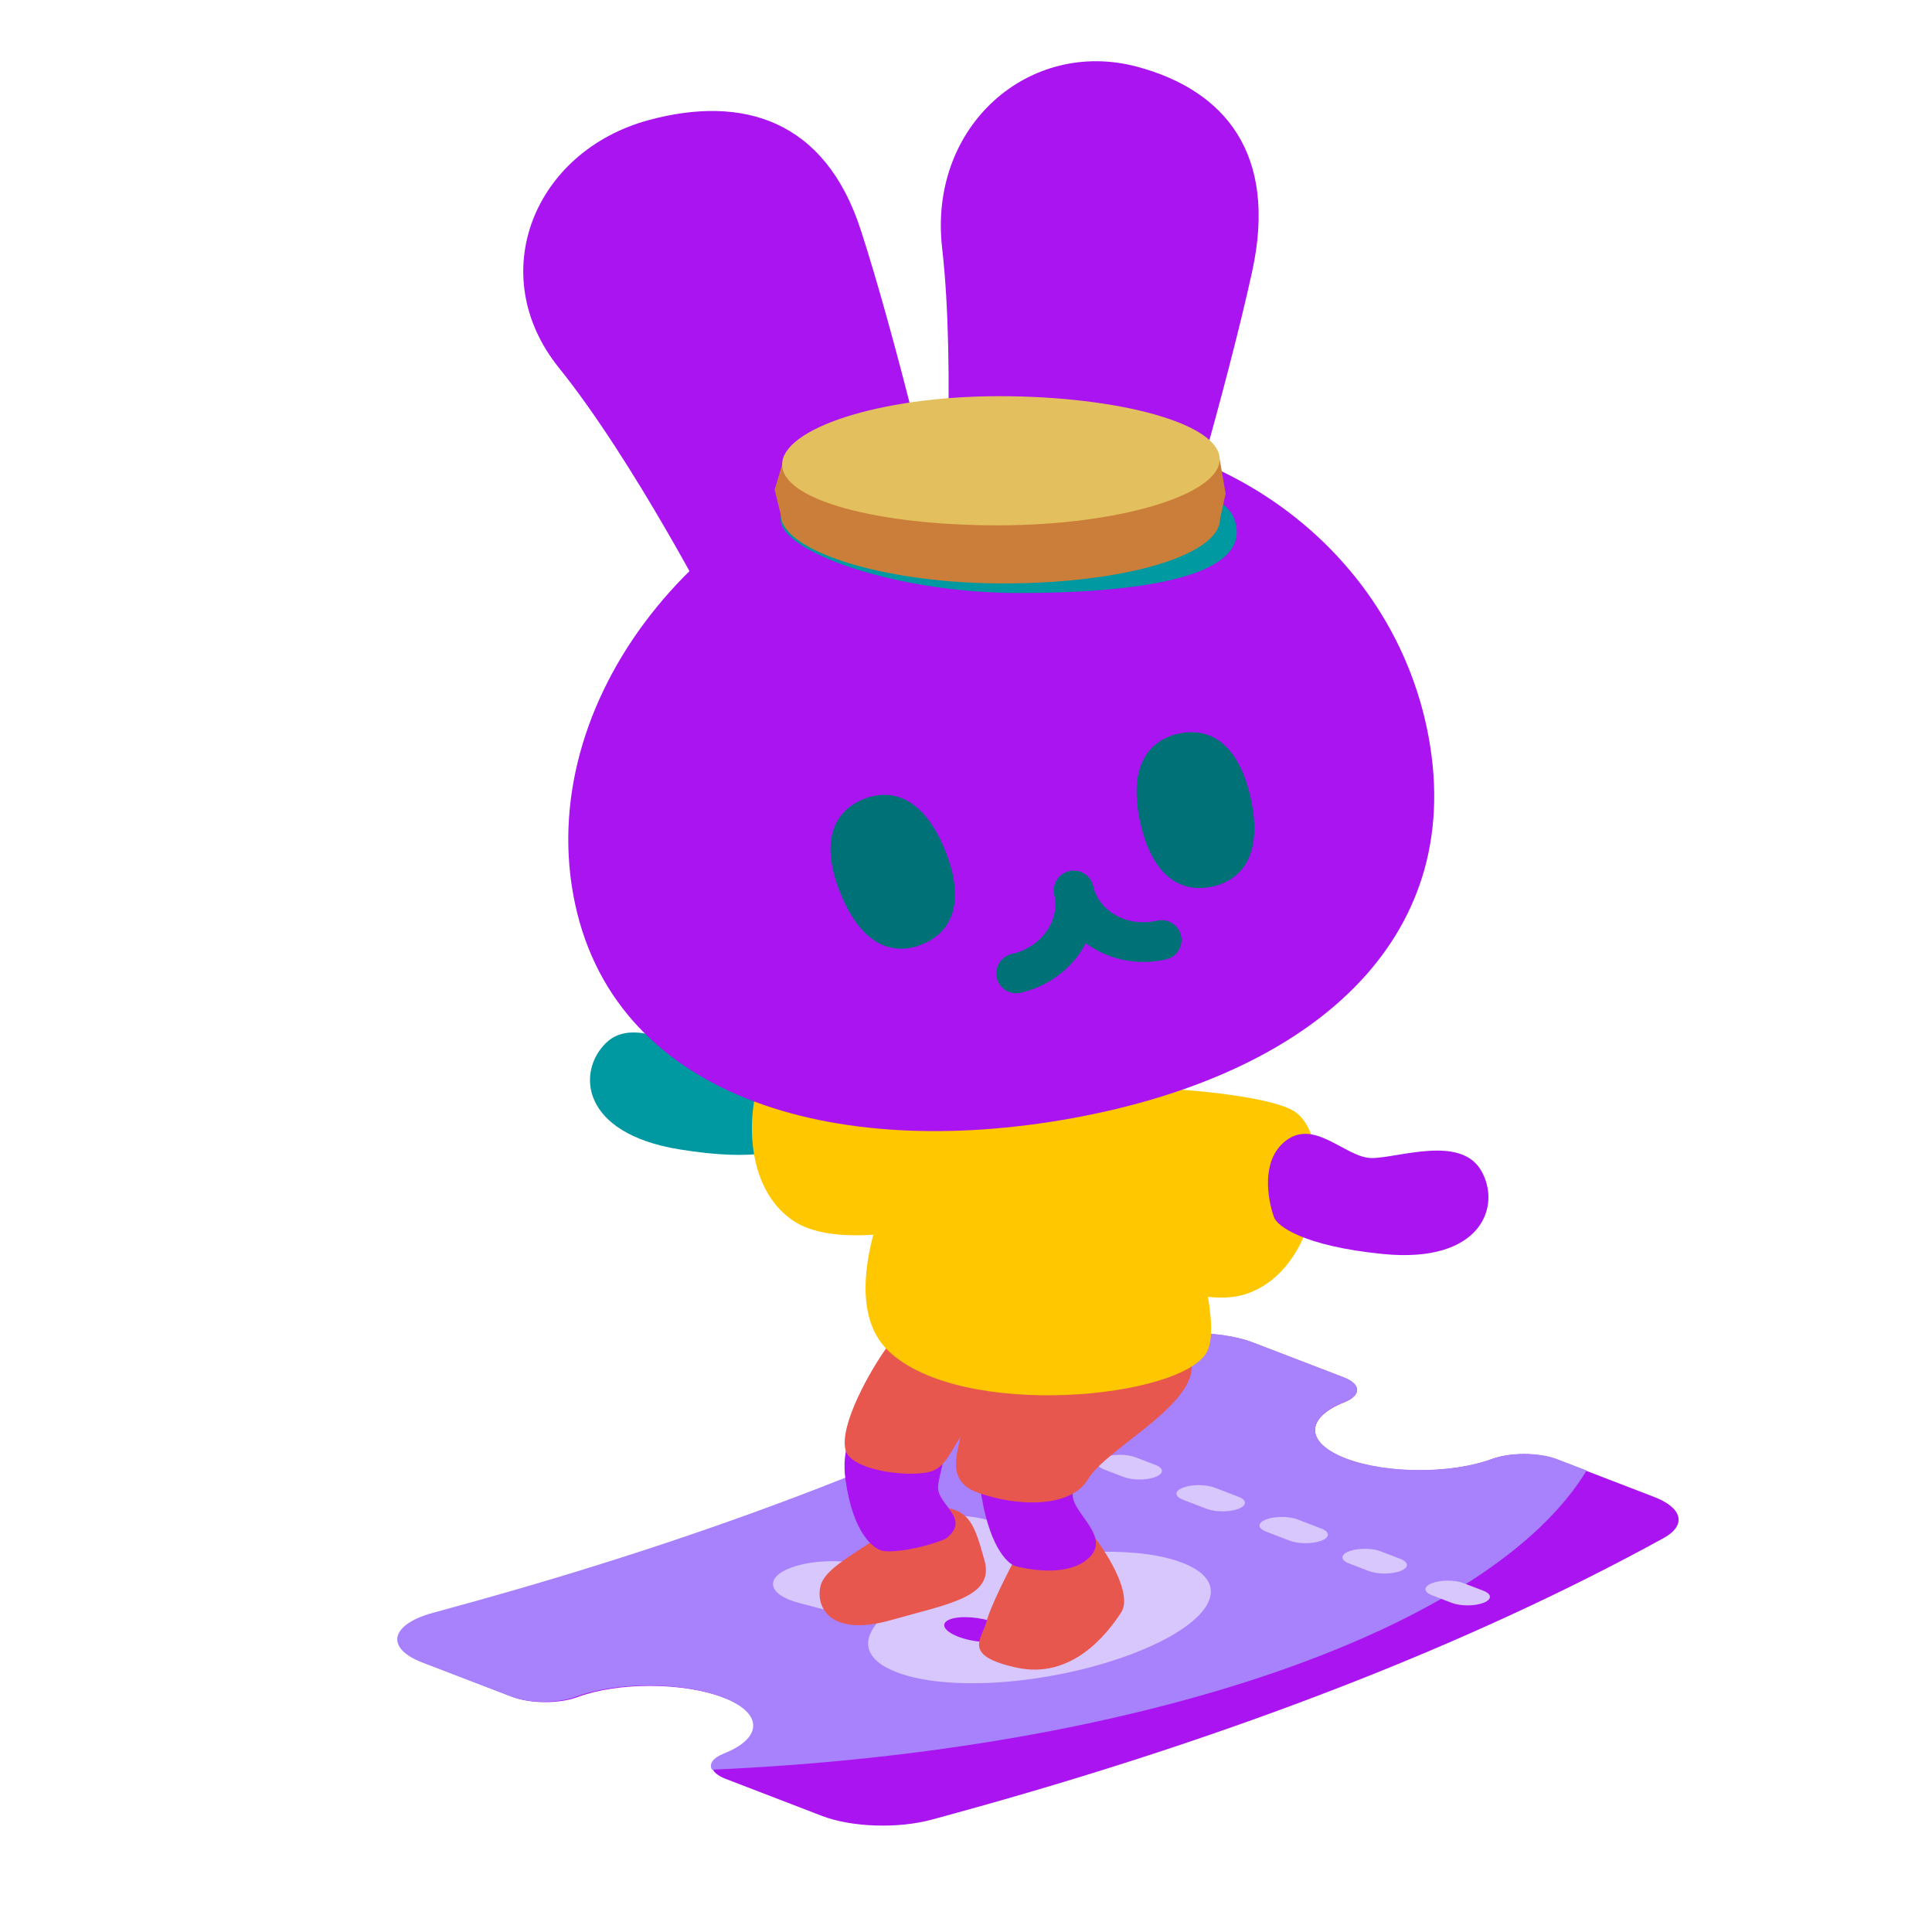
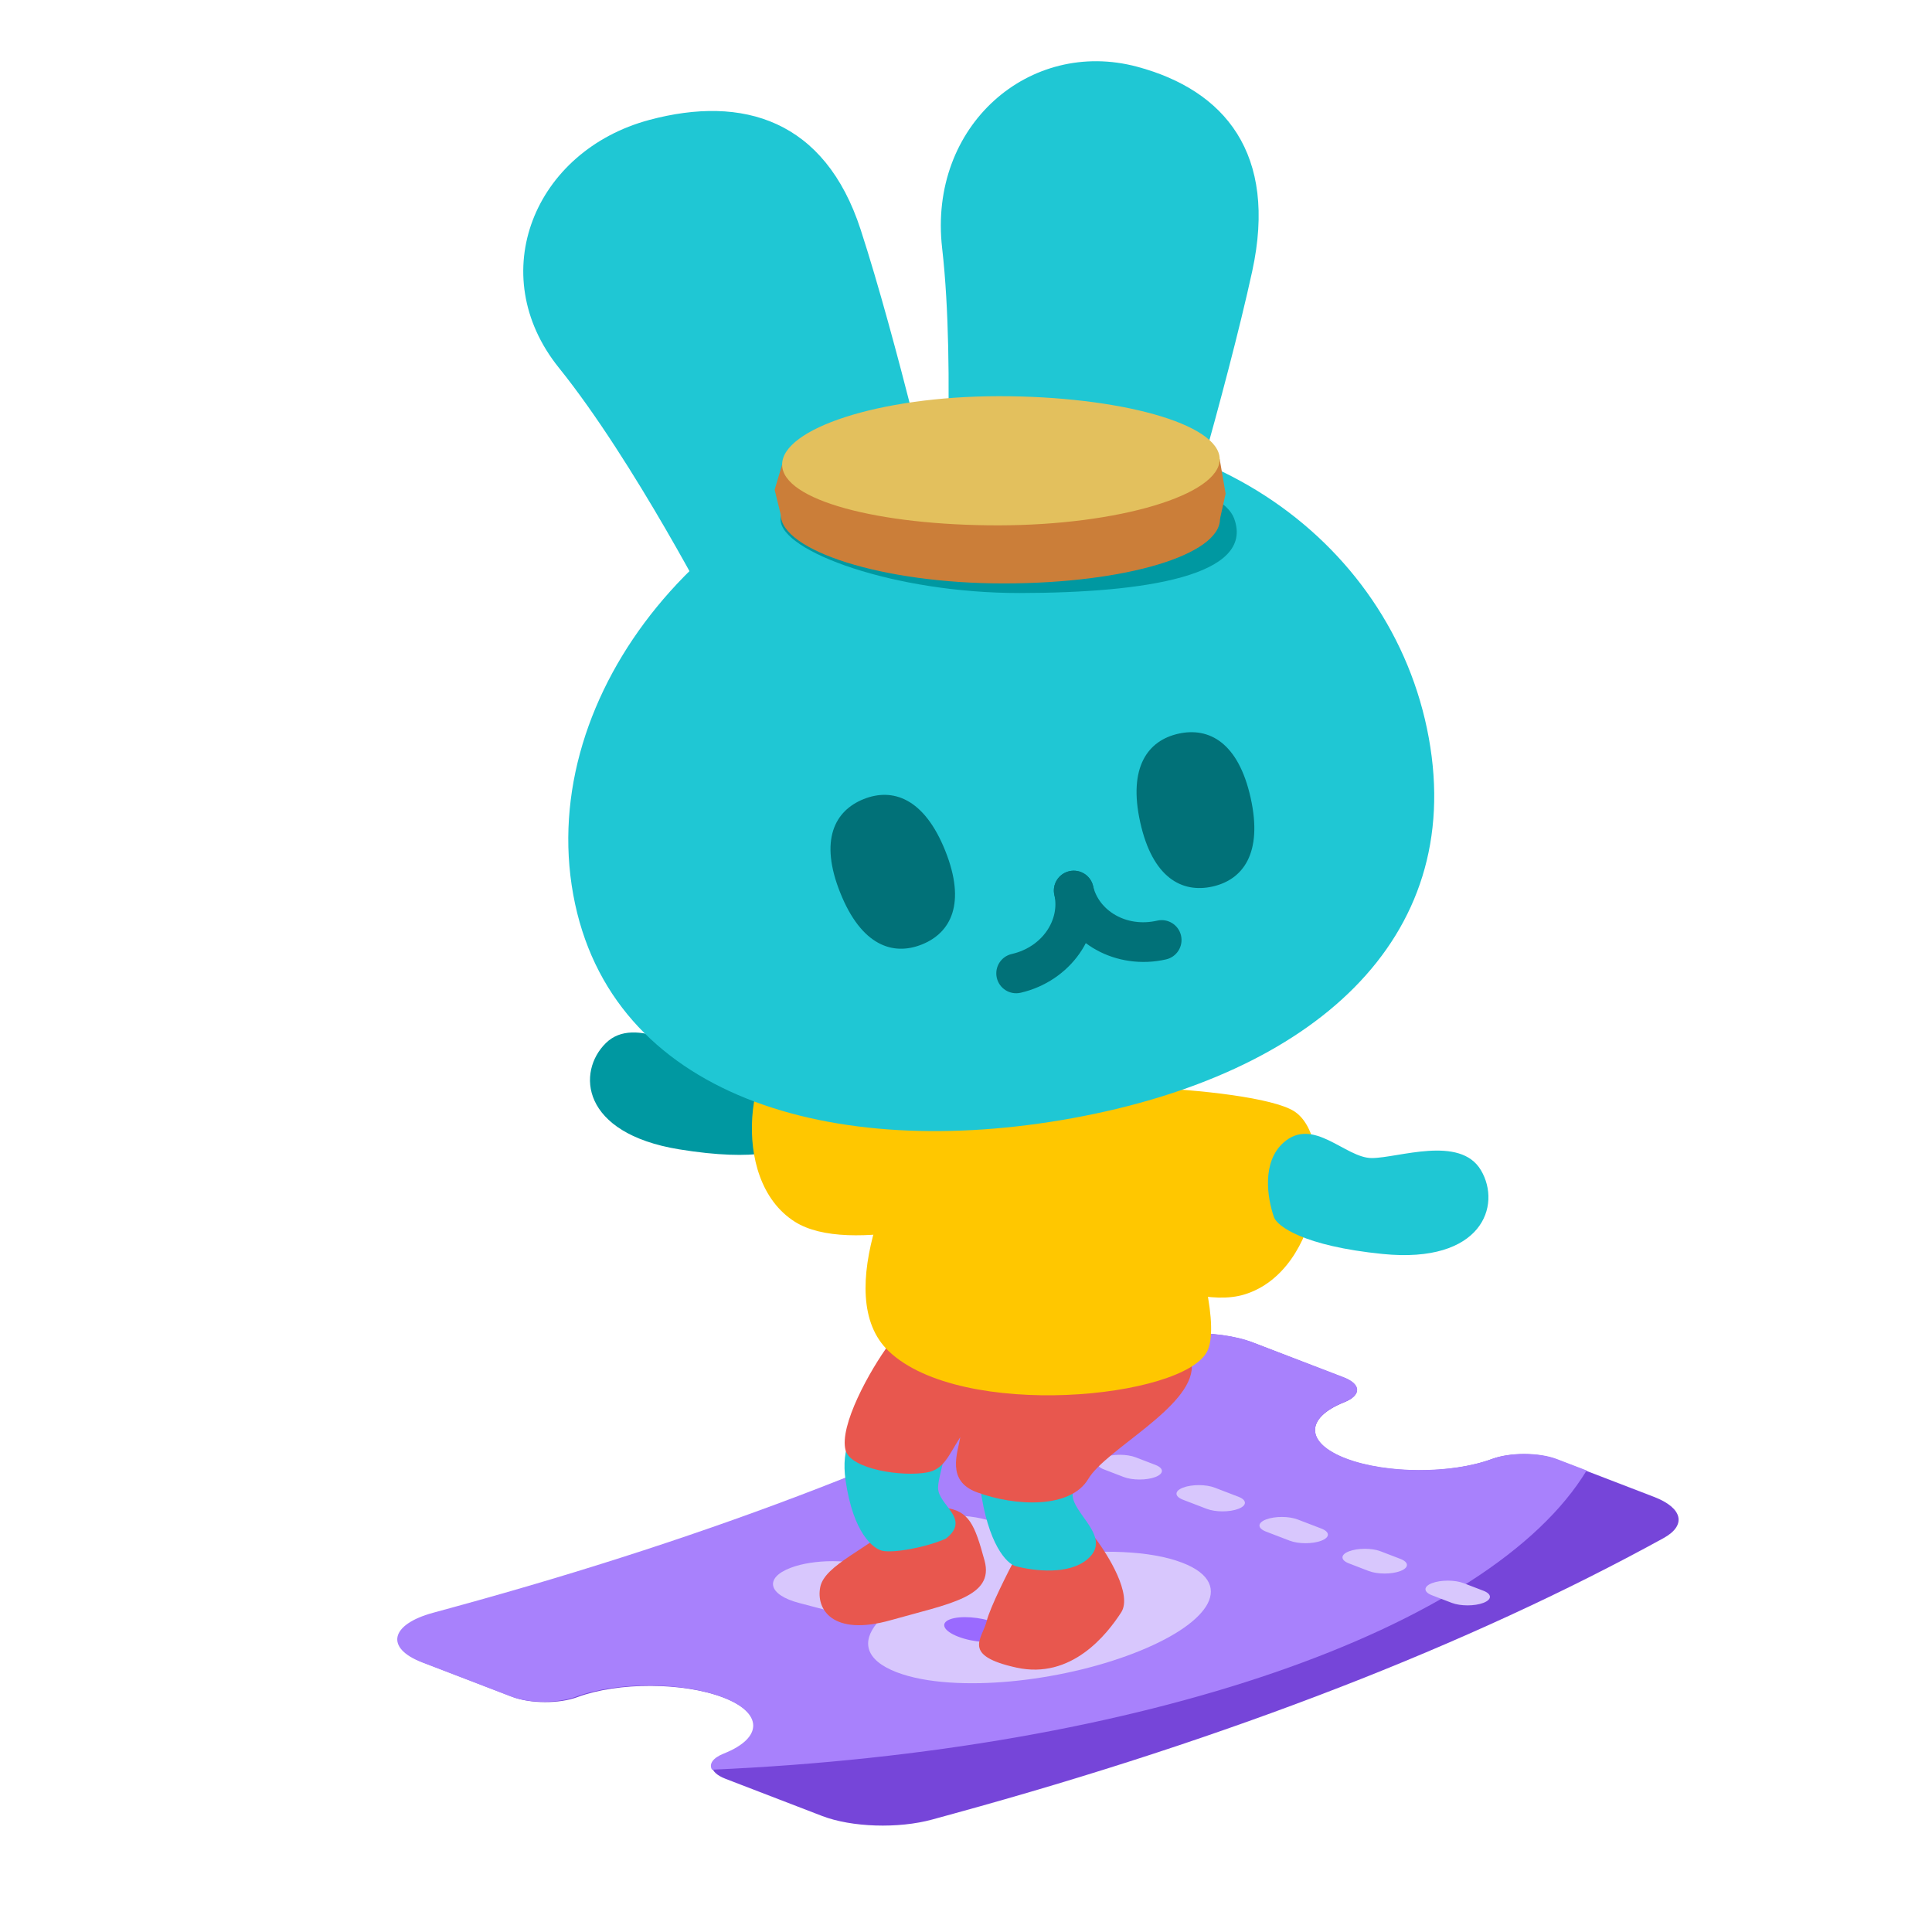
<svg xmlns="http://www.w3.org/2000/svg" width="192" height="192" fill="none" viewBox="0 0 192 192">
-   <path fill="#AA14F0" d="M72.11 176.779C70.34 176.098 70.315 174.997 72.054 174.304C75.976 172.742 75.933 170.251 71.924 168.709C67.915 167.167 61.441 167.15 57.379 168.659C55.579 169.328 52.716 169.318 50.946 168.637L42.13 165.245C38.447 163.829 38.955 161.478 43.195 160.315L45.326 159.73C71.21 152.629 93.752 143.879 111.982 133.858C114.916 132.246 120.925 132.043 124.543 133.435L133.516 136.887C135.284 137.567 135.312 138.667 133.579 139.36C129.671 140.922 129.72 143.409 133.724 144.949C137.728 146.49 144.191 146.508 148.253 145.005C150.055 144.338 152.912 144.349 154.68 145.029L164.381 148.761C167.235 149.859 167.629 151.588 165.314 152.86C146.026 163.462 122.175 172.719 94.789 180.233L92.66 180.818C89.273 181.747 84.636 181.598 81.695 180.467L72.11 176.779Z" />
+   <path fill="#7645D9" d="M72.11 176.779C70.34 176.098 70.315 174.997 72.054 174.304C75.976 172.742 75.933 170.251 71.924 168.709C67.915 167.167 61.441 167.15 57.379 168.659C55.579 169.328 52.716 169.318 50.946 168.637L42.13 165.245C38.447 163.829 38.955 161.478 43.195 160.315L45.326 159.73C71.21 152.629 93.752 143.879 111.982 133.858C114.916 132.246 120.925 132.043 124.543 133.435L133.516 136.887C135.284 137.567 135.312 138.667 133.579 139.36C129.671 140.922 129.72 143.409 133.724 144.949C137.728 146.49 144.191 146.508 148.253 145.005C150.055 144.338 152.912 144.349 154.68 145.029L164.381 148.761C167.235 149.859 167.629 151.588 165.314 152.86C146.026 163.462 122.175 172.719 94.789 180.233L92.66 180.818C89.273 181.747 84.636 181.598 81.695 180.467L72.11 176.779Z" />
  <path fill="#A881FC" fill-rule="evenodd" d="M70.756 175.87C70.434 175.311 70.827 174.703 71.938 174.262C75.868 172.7 75.825 170.211 71.808 168.67C67.79 167.128 61.302 167.112 57.233 168.62C55.428 169.288 52.56 169.279 50.786 168.598L41.951 165.208C38.261 163.792 38.77 161.443 43.019 160.281L45.154 159.696C71.092 152.599 93.682 143.854 111.95 133.84C114.89 132.228 120.911 132.026 124.537 133.417L133.529 136.867C135.3 137.547 135.328 138.645 133.592 139.338C129.676 140.9 129.725 143.385 133.737 144.924C137.749 146.464 144.226 146.482 148.297 144.98C150.102 144.314 152.965 144.324 154.737 145.004L157.68 146.133C148.115 161.91 113.479 173.995 70.756 175.87Z" clip-rule="evenodd" />
  <path fill="#D8C7FD" fill-rule="evenodd" d="M104.608 141.661L106.572 142.414C107.439 142.747 107.439 143.287 106.572 143.619C105.704 143.952 104.297 143.952 103.43 143.619L101.466 142.866C100.598 142.533 100.598 141.993 101.466 141.661C102.334 141.328 103.74 141.328 104.608 141.661Z" clip-rule="evenodd" />
  <path fill="#D8C7FD" fill-rule="evenodd" d="M112.856 144.825L114.819 145.579C115.687 145.911 115.687 146.451 114.819 146.784C113.952 147.117 112.545 147.117 111.677 146.784L109.714 146.031C108.846 145.698 108.846 145.158 109.714 144.825C110.581 144.492 111.988 144.492 112.856 144.825Z" clip-rule="evenodd" />
  <path fill="#D8C7FD" fill-rule="evenodd" d="M123.067 149.948C122.199 150.281 120.793 150.281 119.925 149.948L117.569 149.044C116.701 148.711 116.701 148.172 117.569 147.839C118.436 147.506 119.843 147.506 120.71 147.839L123.067 148.743C123.935 149.076 123.935 149.616 123.067 149.948Z" clip-rule="evenodd" />
  <path fill="#D8C7FD" fill-rule="evenodd" d="M131.315 153.113C130.447 153.446 129.04 153.446 128.173 153.113L125.816 152.209C124.949 151.876 124.949 151.336 125.816 151.003C126.684 150.67 128.091 150.67 128.958 151.003L131.315 151.907C132.182 152.24 132.182 152.78 131.315 153.113Z" clip-rule="evenodd" />
  <path fill="#D8C7FD" fill-rule="evenodd" d="M137.206 154.168L139.169 154.921C140.037 155.254 140.037 155.794 139.169 156.127C138.302 156.46 136.895 156.46 136.027 156.127L134.064 155.373C133.196 155.04 133.196 154.501 134.064 154.168C134.931 153.835 136.338 153.835 137.206 154.168Z" clip-rule="evenodd" />
  <path fill="#D8C7FD" fill-rule="evenodd" d="M145.453 157.332L147.417 158.086C148.285 158.419 148.285 158.958 147.417 159.291C146.549 159.624 145.143 159.624 144.275 159.291L142.311 158.538C141.444 158.205 141.444 157.665 142.311 157.332C143.179 156.999 144.586 156.999 145.453 157.332Z" clip-rule="evenodd" />
  <path fill="#D8C7FD" fill-rule="evenodd" d="M90.394 154.487C88.08 153.599 88.08 152.159 90.394 151.271C93.017 150.265 97.377 150.42 99.473 151.594L104.753 154.55C109.36 153.982 114.25 154.058 117.491 155.301C120.403 156.419 120.845 158.066 119.858 159.635C118.859 161.222 116.334 162.894 112.621 164.319C108.909 165.744 104.551 166.712 100.414 167.096C96.323 167.474 92.031 167.305 89.118 166.187C85.896 164.951 85.684 163.089 87.133 161.331L79.397 159.297C76.337 158.493 75.934 156.82 78.556 155.813C80.871 154.925 84.623 154.925 86.937 155.813L92.298 157.87C92.829 157.632 93.392 157.397 93.987 157.169C94.562 156.949 95.15 156.74 95.751 156.542L90.394 154.487Z" clip-rule="evenodd" />
-   <path fill="#AA14F0" d="M98.9 161.249C100.372 161.813 100.745 162.586 99.733 162.974C98.721 163.363 96.708 163.22 95.236 162.655C93.764 162.09 93.391 161.317 94.403 160.929C95.415 160.541 97.428 160.684 98.9 161.249Z" />
-   <path fill="#AA14F0" d="M108.562 157.542C110.034 158.107 110.407 158.879 109.395 159.267C108.383 159.656 106.369 159.513 104.897 158.948C103.425 158.383 103.052 157.61 104.064 157.222C105.076 156.834 107.09 156.977 108.562 157.542Z" />
+   <path fill="#9A6AFF" d="M98.9 161.249C100.372 161.813 100.745 162.586 99.733 162.974C98.721 163.363 96.708 163.22 95.236 162.655C93.764 162.09 93.391 161.317 94.403 160.929C95.415 160.541 97.428 160.684 98.9 161.249Z" />
+   <path fill="#9A6AFF" d="M108.562 157.542C110.034 158.107 110.407 158.879 109.395 159.267C108.383 159.656 106.369 159.513 104.897 158.948C103.425 158.383 103.052 157.61 104.064 157.222C105.076 156.834 107.09 156.977 108.562 157.542Z" />
  <path fill="#E8574E" d="M111.419 160.243C112.558 158.49 110.14 154.544 108.788 152.791L101.007 154.654C100.167 156.225 98.399 159.717 98.049 161.12C97.61 162.873 95.528 164.517 101.007 165.723C106.487 166.928 109.994 162.435 111.419 160.243Z" />
  <path fill="#E8574E" d="M81.515 157.723C81.953 155.531 86.118 153.996 89.844 150.818C90.392 150.38 91.97 149.569 93.899 149.832C96.31 150.161 96.858 151.476 97.844 155.092C98.831 158.709 94.337 159.367 88.529 161.01C82.72 162.654 81.077 159.914 81.515 157.723Z" />
-   <path fill="#AA14F0" d="M93.224 147.851C93.224 149.614 96.544 150.917 94.008 152.901C92.062 153.777 88.748 154.377 87.652 154.106C86.792 153.894 84.794 152.405 84.033 147.116C83.082 140.505 88.681 139.183 92.062 140.579C95.442 141.974 93.224 146.088 93.224 147.851Z" />
-   <path fill="#AA14F0" d="M106.594 148.547C106.594 150.468 110.609 152.789 108.073 154.95C106.214 156.534 102.794 156.133 100.934 155.645C100.074 155.413 98.164 153.509 97.403 147.747C96.453 140.544 102.052 139.103 105.432 140.624C108.813 142.144 106.594 146.626 106.594 148.547Z" />
+   <path fill="#1FC7D4" d="M93.224 147.851C93.224 149.614 96.544 150.917 94.008 152.901C92.062 153.777 88.748 154.377 87.652 154.106C86.792 153.894 84.794 152.405 84.033 147.116C83.082 140.505 88.681 139.183 92.062 140.579C95.442 141.974 93.224 146.088 93.224 147.851Z" />
+   <path fill="#1FC7D4" d="M106.594 148.547C106.594 150.468 110.609 152.789 108.073 154.95C106.214 156.534 102.794 156.133 100.934 155.645C100.074 155.413 98.164 153.509 97.403 147.747C96.453 140.544 102.052 139.103 105.432 140.624C108.813 142.144 106.594 146.626 106.594 148.547Z" />
  <path fill="#E8574E" d="M84.035 144.133C83.378 141.722 86.41 136.206 88.419 133.503C98.246 132.955 118.447 129.338 118.447 135.804C118.447 139.872 109.899 144.024 108.146 146.983C106.392 149.942 100.913 149.722 97.077 148.298C94.008 147.158 95.177 144.389 95.433 142.818C94.243 144.669 93.815 146.011 92.145 146.325C89.663 146.792 84.548 146.012 84.035 144.133Z" />
  <path fill="#FFC700" d="M88.31 134.27C82.523 128.747 89.04 115.237 93.022 109.173C96.931 108.333 105.625 106.653 109.132 106.653C113.516 106.653 122.283 129.557 119.982 134.27C117.68 138.982 95.543 141.174 88.31 134.27Z" />
  <path fill="#FFC700" d="M123.669 128.643C117.44 130.546 105.397 123.297 100.154 119.434C99.946 116.965 99.665 111.523 100.206 109.503C100.882 106.978 124.36 107.857 128.556 110.402C132.753 112.947 131.454 126.264 123.669 128.643Z" />
-   <path fill="#AA14F0" d="M136.322 115.086C133.692 115.086 130.514 110.921 127.555 113.551C125.385 115.48 125.934 119.028 126.604 120.958C126.921 121.85 129.527 123.831 137.418 124.62C147.281 125.607 149.254 119.798 147.172 116.291C145.09 112.784 138.952 115.086 136.322 115.086Z" />
+   <path fill="#1FC7D4" d="M136.322 115.086C133.692 115.086 130.514 110.921 127.555 113.551C125.385 115.48 125.934 119.028 126.604 120.958C126.921 121.85 129.527 123.831 137.418 124.62C147.281 125.607 149.254 119.798 147.172 116.291C145.09 112.784 138.952 115.086 136.322 115.086Z" />
  <path fill="#0098A1" d="M71.012 105.293C73.552 105.973 77.7 102.773 79.878 106.08C81.474 108.504 80.025 111.79 78.879 113.48C78.342 114.259 75.312 115.499 67.486 114.219C57.703 112.619 57.301 106.498 60.22 103.649C63.139 100.801 68.471 104.612 71.012 105.293Z" />
  <path fill="#FFC700" d="M78.993 121.417C84.363 124.814 97.498 120.988 103.394 118.65C104.211 116.354 105.844 111.25 105.844 109.19C105.844 106.617 83.575 101.469 78.993 102.82C74.411 104.171 72.28 117.17 78.993 121.417Z" />
-   <path fill="#AA14F0" d="M55.542 36.549C48.053 27.247 53.098 14.981 64.531 11.918C73.847 9.421 81.98 11.921 85.528 22.81C89.077 33.7 93.373 52.087 93.373 52.087C94.976 58.069 90.968 64.34 84.422 66.094C79.271 67.474 73.896 65.656 71.121 61.596C71.121 61.596 63.03 45.852 55.542 36.549Z" />
-   <path fill="#AA14F0" d="M93.628 24.655C92.23 12.466 102.337 3.772 113.011 6.632C121.708 8.963 126.987 15.265 124.444 26.953C121.901 38.642 116.249 57.539 116.249 57.539C114.574 63.788 108.263 67.526 102.151 65.889C97.343 64.6 93.935 60.283 93.721 55.208C93.721 55.208 95.026 36.845 93.628 24.655Z" />
-   <path fill="#AA14F0" d="M141.993 73.337C145.64 93.399 130.444 106.784 106.56 111.125C82.676 115.467 60.613 108.961 56.966 88.899C53.319 68.837 70.38 47.827 94.264 43.485C118.148 39.144 138.346 53.275 141.993 73.337Z" />
+   <path fill="#1FC7D4" d="M55.542 36.549C48.053 27.247 53.098 14.981 64.531 11.918C73.847 9.421 81.98 11.921 85.528 22.81C89.077 33.7 93.373 52.087 93.373 52.087C94.976 58.069 90.968 64.34 84.422 66.094C79.271 67.474 73.896 65.656 71.121 61.596C71.121 61.596 63.03 45.852 55.542 36.549Z" />
+   <path fill="#1FC7D4" d="M93.628 24.655C92.23 12.466 102.337 3.772 113.011 6.632C121.708 8.963 126.987 15.265 124.444 26.953C121.901 38.642 116.249 57.539 116.249 57.539C114.574 63.788 108.263 67.526 102.151 65.889C97.343 64.6 93.935 60.283 93.721 55.208C93.721 55.208 95.026 36.845 93.628 24.655Z" />
+   <path fill="#1FC7D4" d="M141.993 73.337C145.64 93.399 130.444 106.784 106.56 111.125C82.676 115.467 60.613 108.961 56.966 88.899C53.319 68.837 70.38 47.827 94.264 43.485C118.148 39.144 138.346 53.275 141.993 73.337Z" />
  <path fill="#017178" fill-rule="evenodd" d="M106.266 86.579C107.33 86.335 108.39 86.999 108.634 88.063C109.749 92.924 106.307 97.54 101.428 98.659C100.365 98.903 99.305 98.239 99.061 97.175C98.817 96.112 99.481 95.052 100.545 94.808C103.651 94.096 105.332 91.343 104.782 88.946C104.539 87.882 105.203 86.823 106.266 86.579Z" clip-rule="evenodd" />
  <path fill="#017178" fill-rule="evenodd" d="M106.267 86.579C107.33 86.335 108.39 86.999 108.634 88.062C109.184 90.46 111.897 92.204 115.002 91.492C116.066 91.248 117.126 91.913 117.369 92.976C117.613 94.04 116.949 95.099 115.885 95.343C111.007 96.462 105.897 93.807 104.783 88.946C104.539 87.882 105.203 86.823 106.267 86.579Z" clip-rule="evenodd" />
  <path fill="#017178" d="M93.939 84.549C96.035 89.787 94.494 92.709 91.612 93.862C88.731 95.015 85.6 93.963 83.504 88.726C81.407 83.488 82.948 80.567 85.83 79.413C88.711 78.26 91.842 79.312 93.939 84.549Z" />
  <path fill="#017178" d="M124.288 79.289C125.513 84.796 123.522 87.431 120.492 88.105C117.462 88.779 114.542 87.237 113.316 81.73C112.091 76.223 114.082 73.588 117.112 72.913C120.142 72.239 123.063 73.782 124.288 79.289Z" />
  <path fill="#0098A1" d="M122.647 51.529C124.747 57.212 113.819 58.919 101.35 58.934C88.88 58.948 77.58 54.795 77.576 51.639C77.572 48.483 87.862 46.309 100.332 46.294C112.802 46.28 121.481 48.371 122.647 51.529Z" />
  <path fill="#CB7E39" d="M121.243 51.574C121.247 55.118 111.959 57.967 99.798 57.981C87.637 57.996 77.594 54.689 77.59 51.145C77.586 47.6 87.621 45.161 99.783 45.146C111.944 45.132 121.238 48.029 121.243 51.574Z" />
  <path fill="#CB7E39" d="M121.213 45.636L77.726 46.169L76.983 48.666L77.59 51.145L121.242 51.574L121.8 49.058L121.213 45.636Z" />
  <path fill="#E3C05D" d="M121.213 45.636C121.217 49.181 111.167 52.194 99.241 52.209C87.316 52.223 77.73 49.713 77.726 46.169C77.722 42.625 87.301 39.388 99.226 39.373C111.152 39.359 121.209 42.092 121.213 45.636Z" />
</svg>
